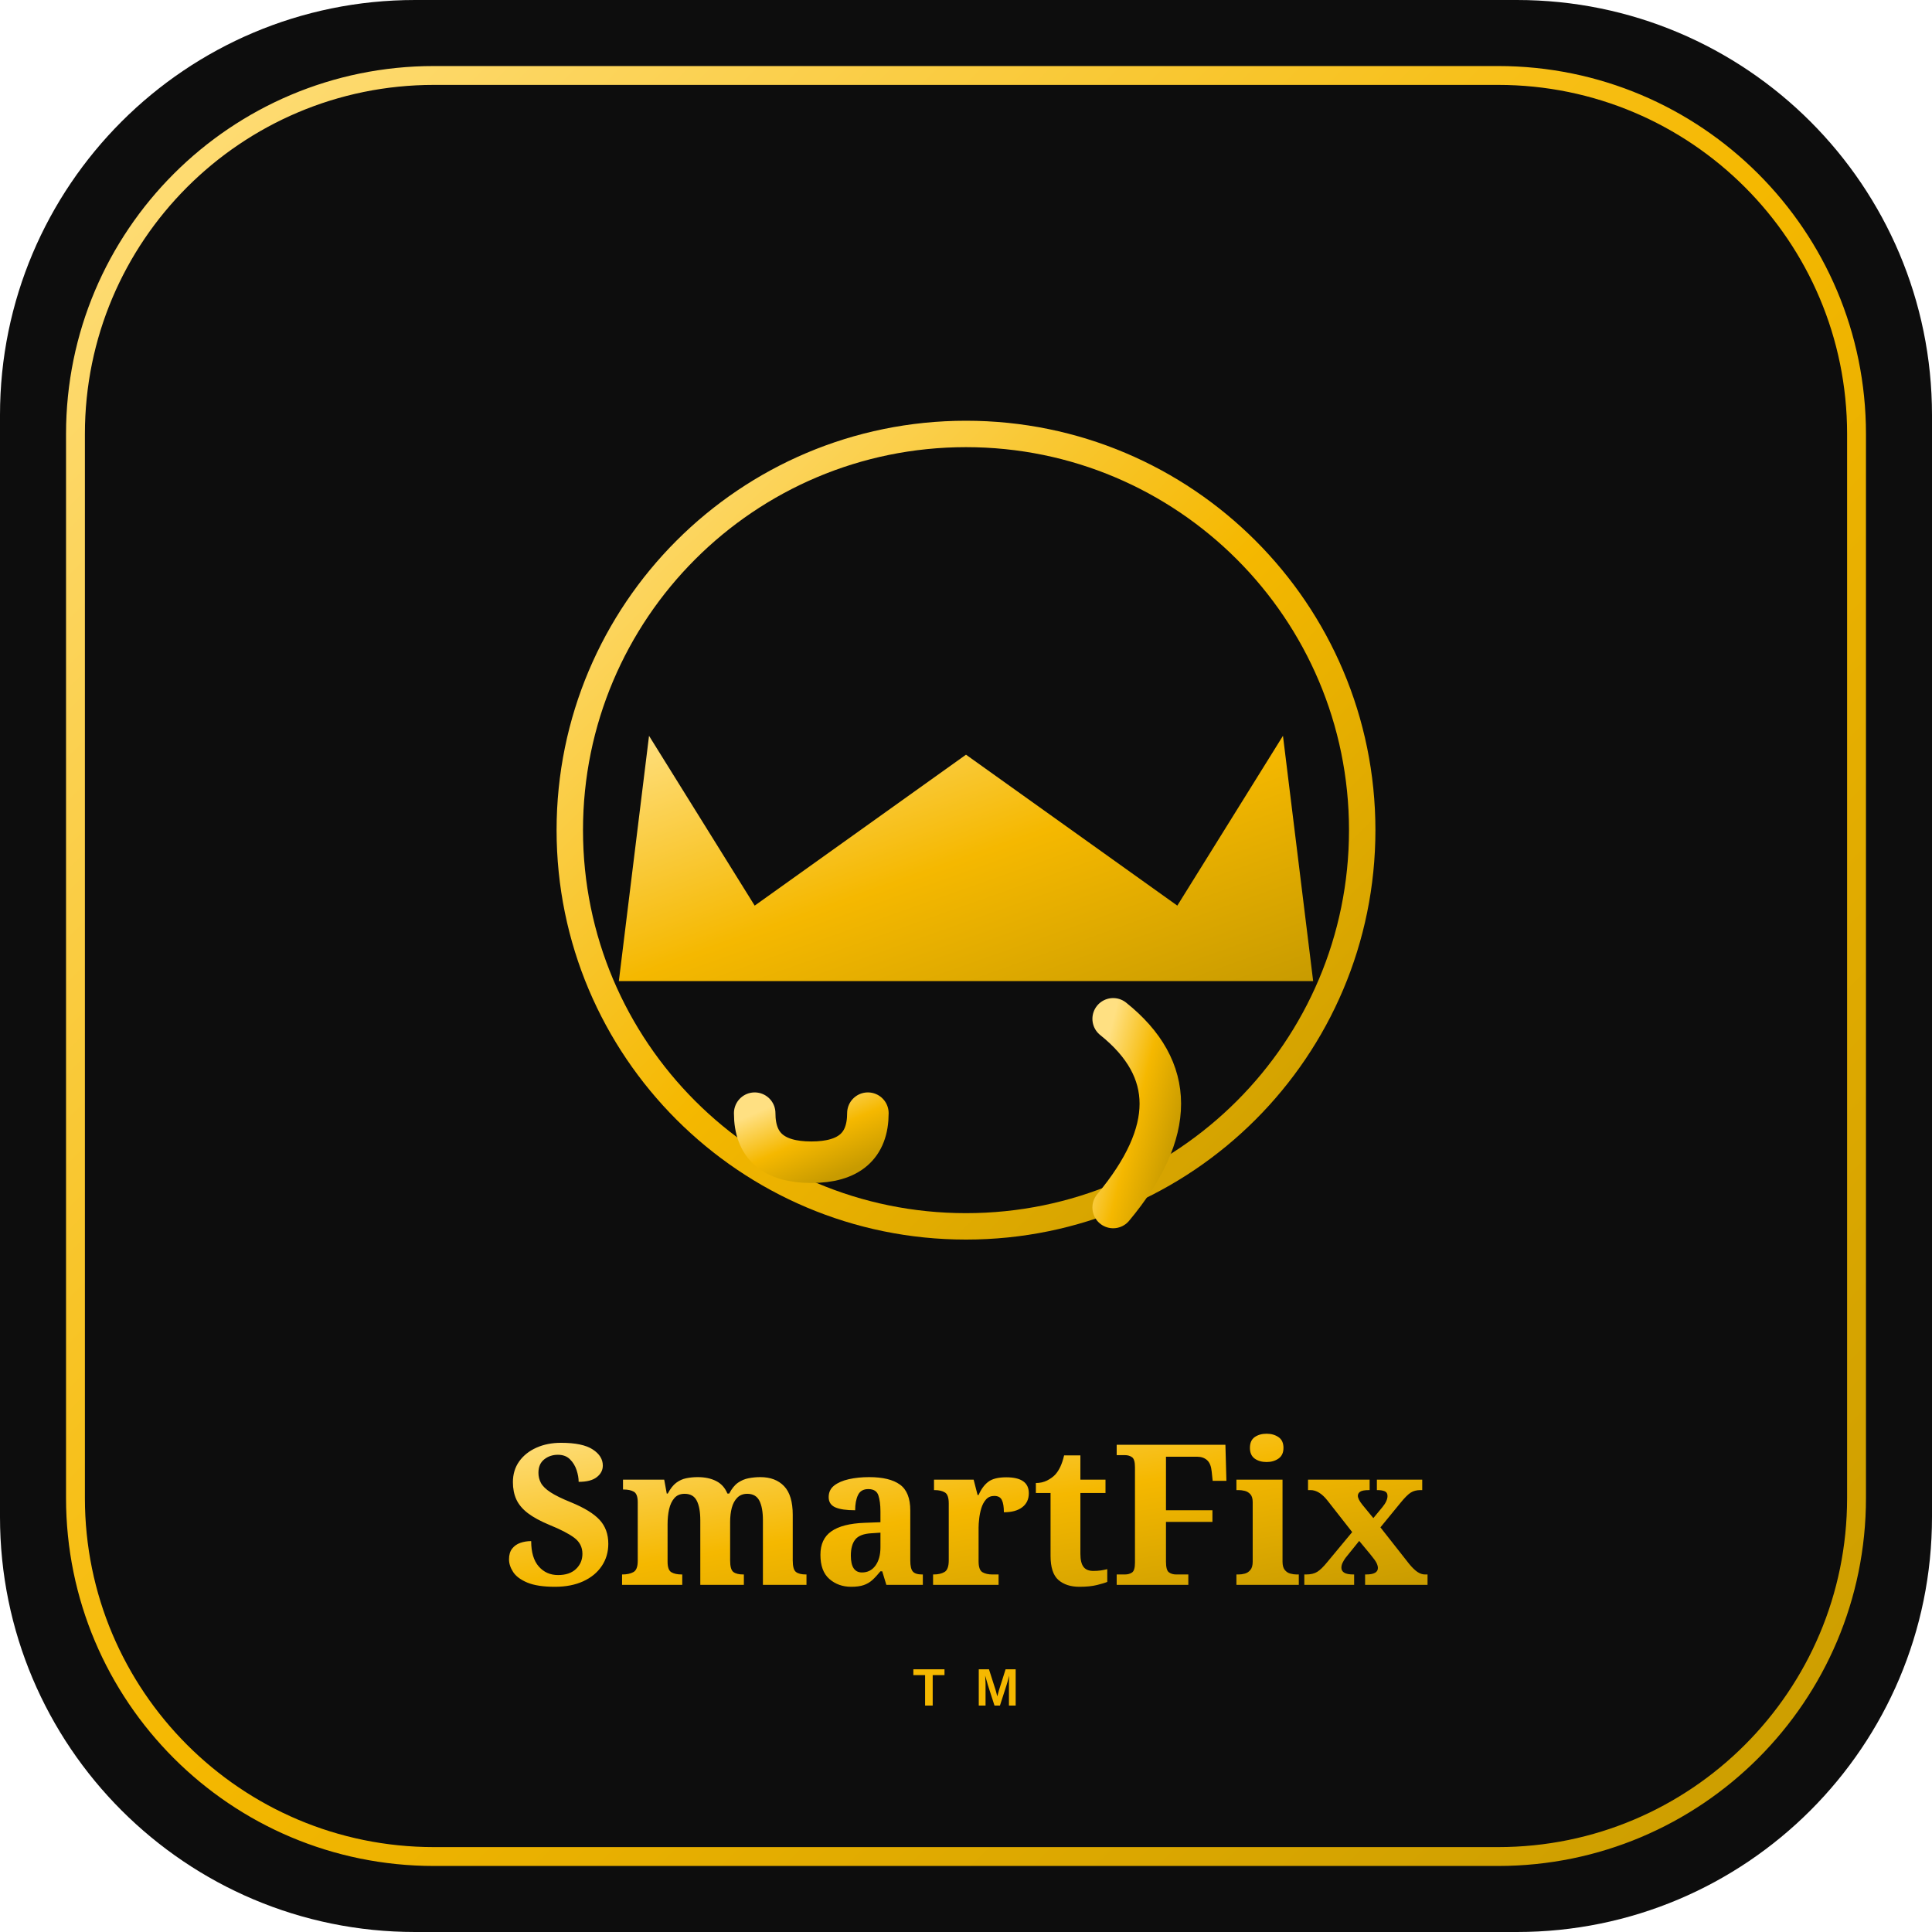
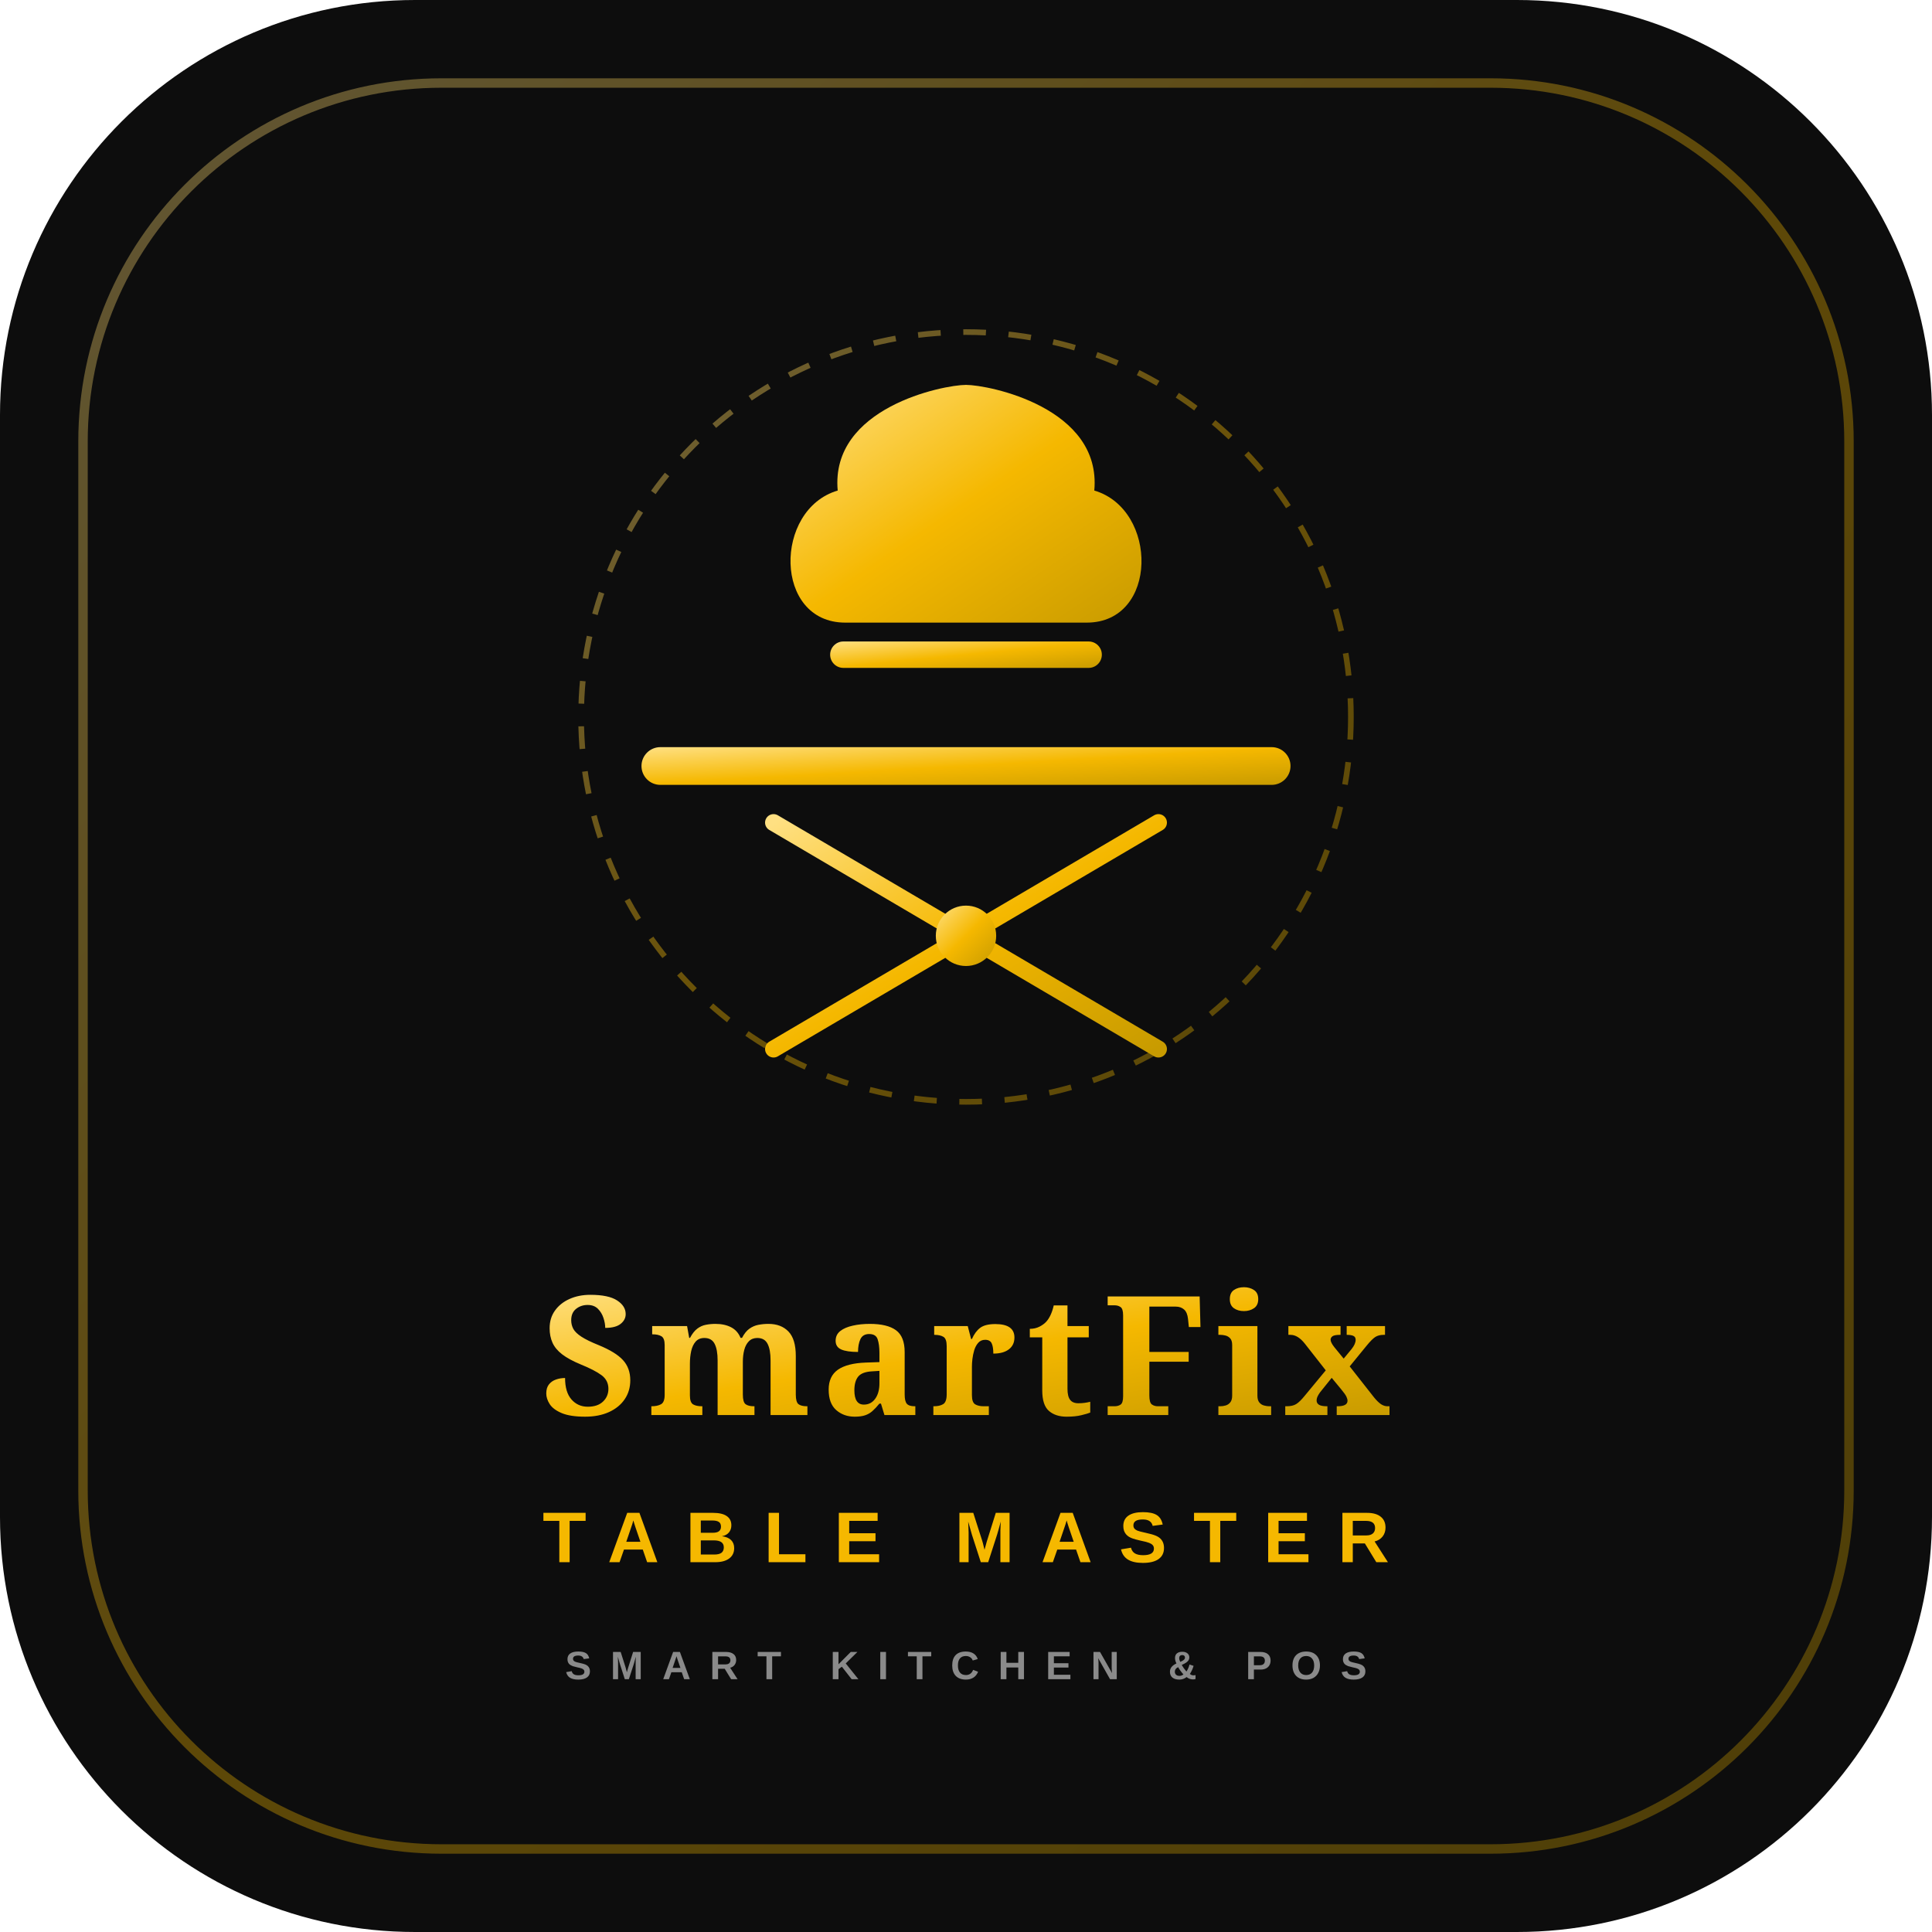
<svg xmlns="http://www.w3.org/2000/svg" viewBox="0 0 512 512">
  <defs>
-     <linearGradient id="g" x1="0" y1="0" x2="1" y2="1">
-       <stop offset="0" stop-color="#FFE082" />
-       <stop offset="0.5" stop-color="#F5B800" />
-       <stop offset="1" stop-color="#C89B00" />
+     <linearGradient id="goldG5" x1="0%" y1="0%" x2="100%" y2="100%">
+       <stop offset="0%" stop-color="#FFE082" />
+       <stop offset="50%" stop-color="#F5B800" />
+       <stop offset="100%" stop-color="#C89B00" />
    </linearGradient>
  </defs>
  <rect width="512" height="512" rx="110" fill="#0D0D0D" />
-   <rect x="20" y="20" width="472" height="472" rx="95" fill="none" stroke="url(#g)" stroke-width="5" />
-   <circle cx="256" cy="220" r="105" fill="none" stroke="url(#g)" stroke-width="7" />
-   <path d="M 172 195 L 200 240 L 256 200 L 312 240 L 340 195 L 348 260 L 164 260 Z" fill="url(#g)" />
-   <g stroke="url(#g)" stroke-width="11" stroke-linecap="round" fill="none">
-     <line x1="215" y1="270" x2="215" y2="360" />
-     <line x1="200" y1="270" x2="200" y2="295" />
-     <line x1="230" y1="270" x2="230" y2="295" />
-     <path d="M 200 295 Q 200 308 215 308 Q 230 308 230 295" />
-     <line x1="295" y1="270" x2="295" y2="360" />
-     <path d="M 295 270 Q 320 290 295 320" />
-   </g>
-   <text x="256" y="420" fill="url(#g)" font-family="Georgia,serif" font-size="52" font-weight="900" text-anchor="middle">SmartFix</text>
-   <text x="256" y="452" fill="#F5B800" font-family="Arial,sans-serif" font-size="14" font-weight="800" text-anchor="middle" letter-spacing="8">TM</text>
+   <rect x="22" y="22" width="468" height="468" rx="95" fill="none" stroke="url(#goldG5)" stroke-width="2.5" opacity="0.35" />
+   <circle cx="256" cy="190" r="102" fill="none" stroke="url(#goldG5)" stroke-width="1.5" stroke-dasharray="6 6" opacity="0.4" />
+   <path d="M 224 165 C 205 165 205 135 222 130 C 220 108 250 102 256 102 C 262 102 292 108 290 130 C 307 135 307 165 288 165 Z" fill="url(#goldG5)" />
+   <rect x="220" y="170" width="72" height="7" rx="3.5" fill="url(#goldG5)" />
+   <rect x="170" y="198" width="172" height="10" rx="5" fill="url(#goldG5)" />
+   <path d="M 205 218 L 307 278" stroke="url(#goldG5)" stroke-width="4.5" stroke-linecap="round" />
+   <path d="M 307 218 L 205 278" stroke="url(#goldG5)" stroke-width="4.5" stroke-linecap="round" />
+   <circle cx="256" cy="248" r="8" fill="url(#goldG5)" />
+   <text x="256" y="375" fill="url(#goldG5)" font-family="'Cormorant Garamond', Georgia, serif" font-size="44" font-weight="900" letter-spacing="2.5" text-anchor="middle">SmartFix</text>
+   <text x="256" y="414" fill="#F5B800" font-family="'Plus Jakarta Sans', Arial, sans-serif" font-size="19" font-weight="800" letter-spacing="7" text-anchor="middle">TABLE MASTER</text>
+   <text x="256" y="445" fill="#8A8A8A" font-family="'Plus Jakarta Sans', Arial, sans-serif" font-size="10.5" font-weight="700" letter-spacing="5" text-anchor="middle">SMART KITCHEN &amp; POS</text>
</svg>
